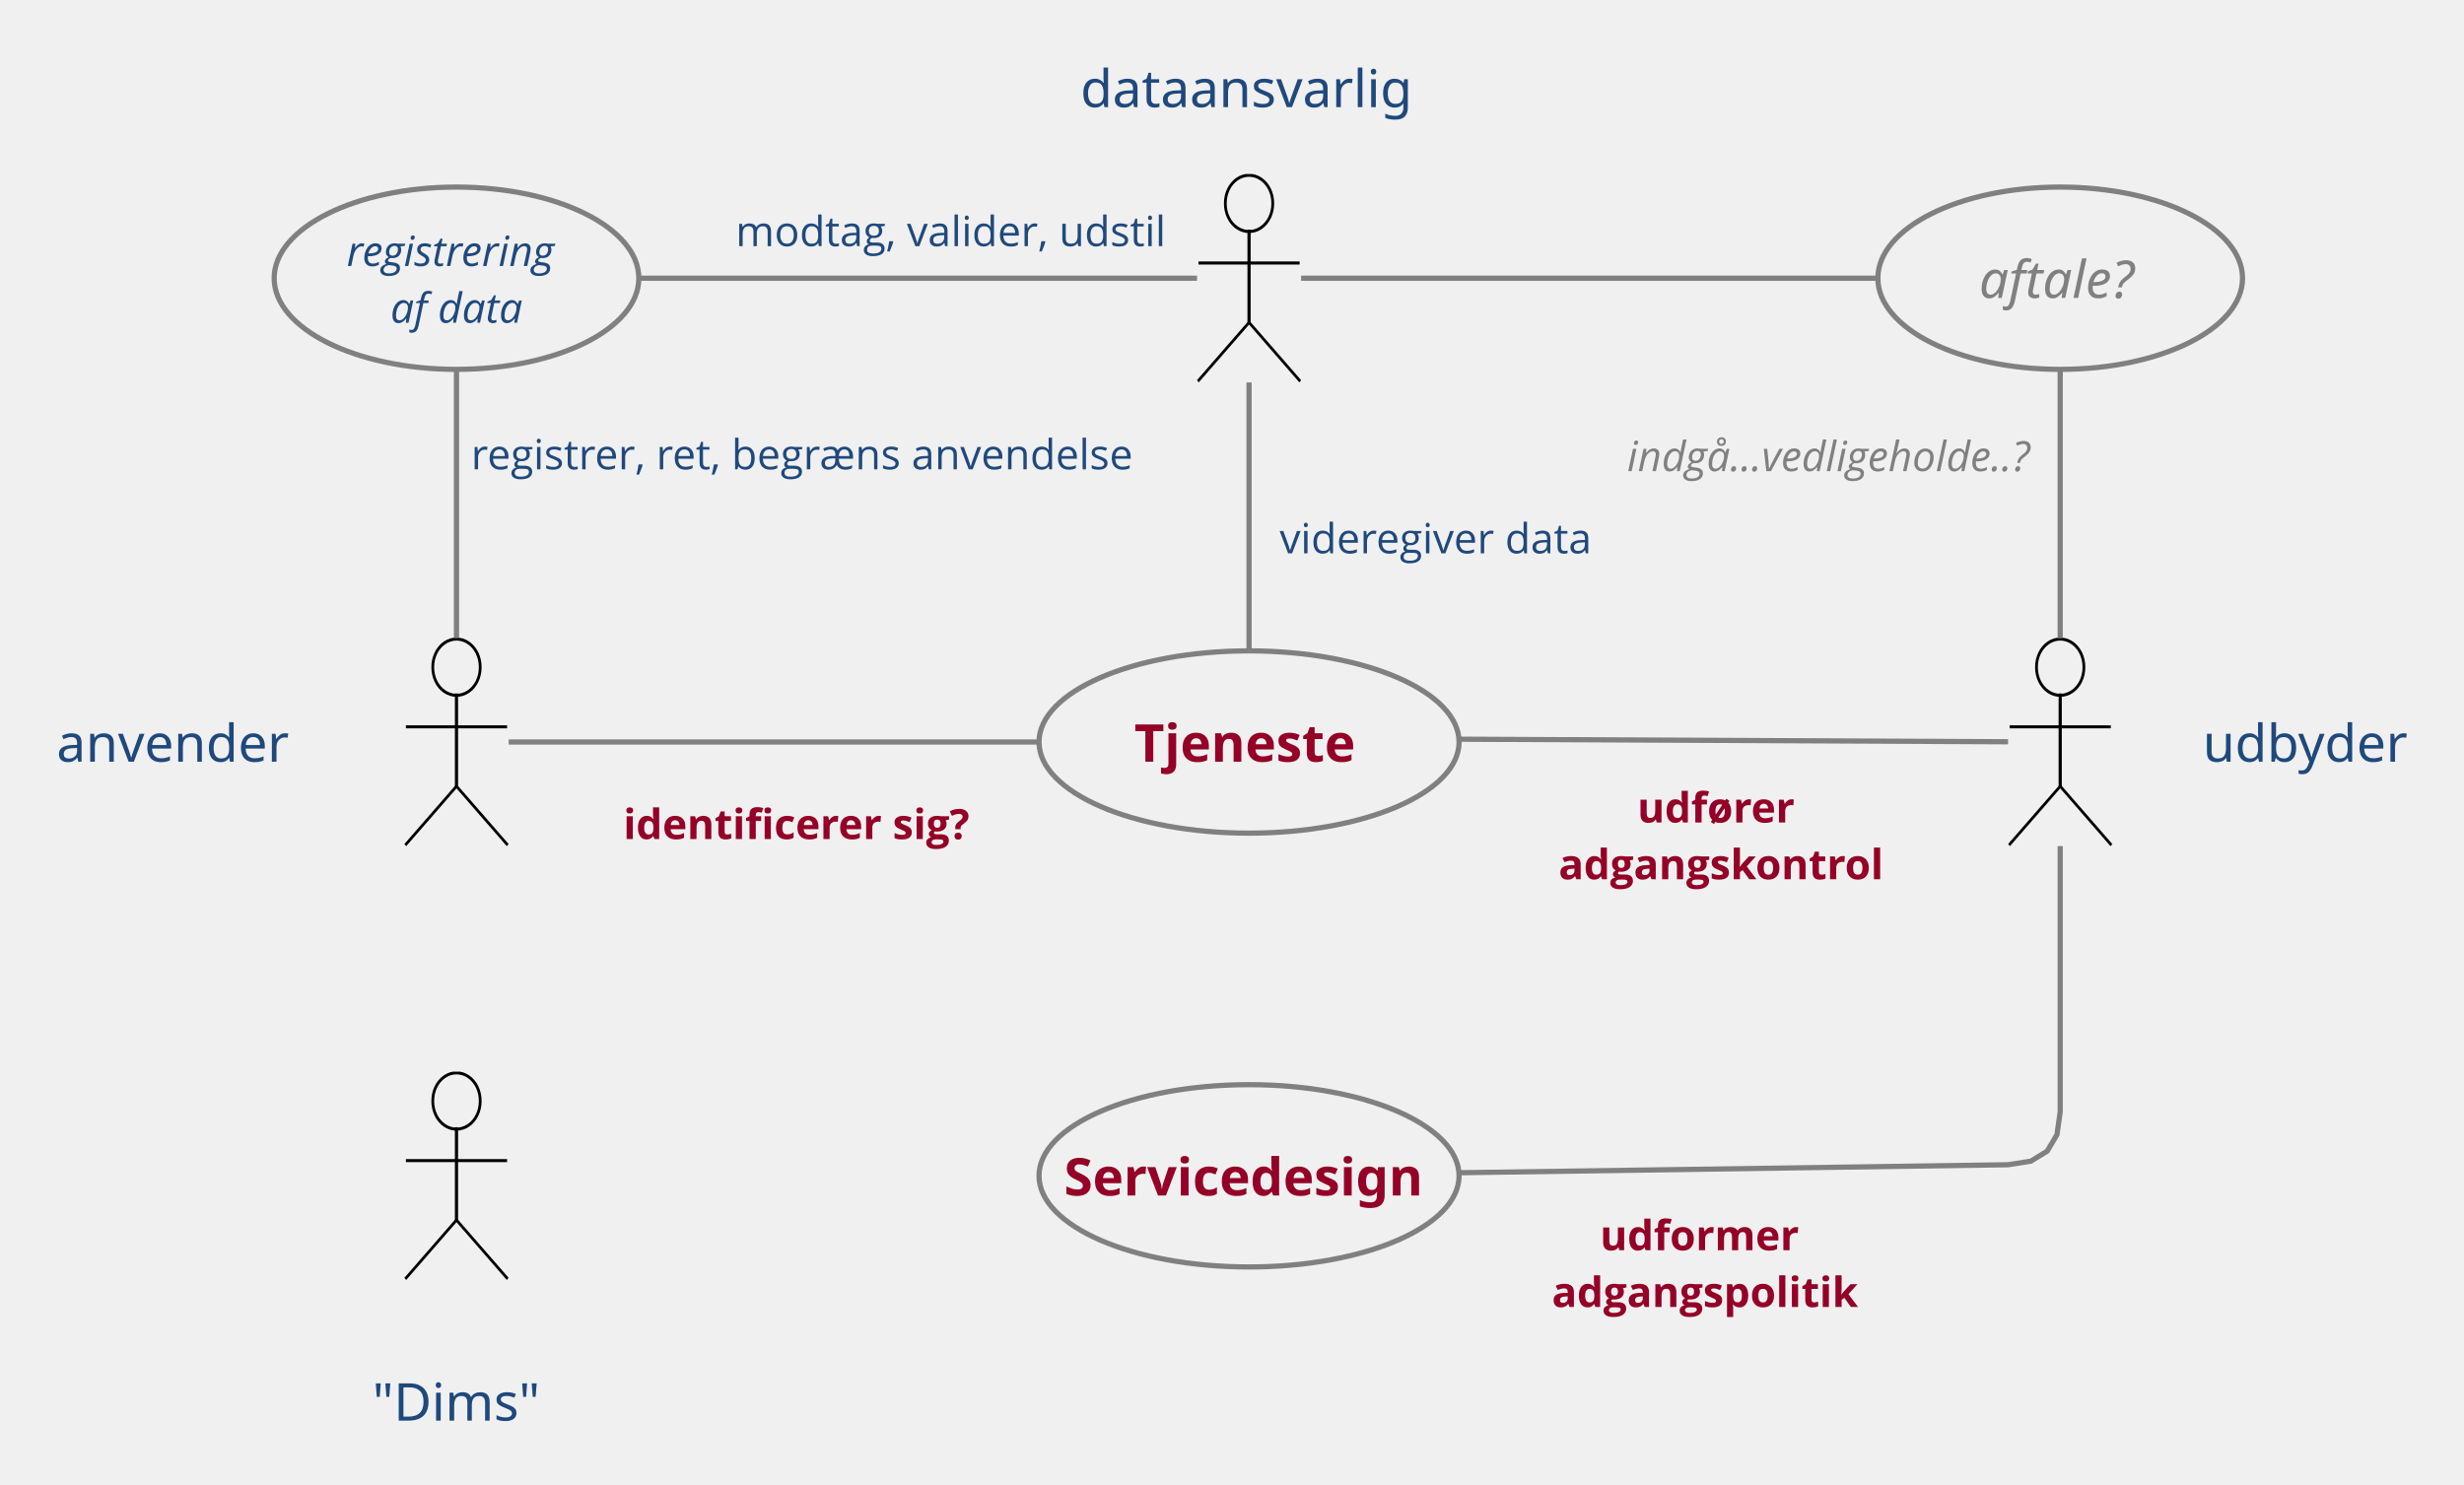
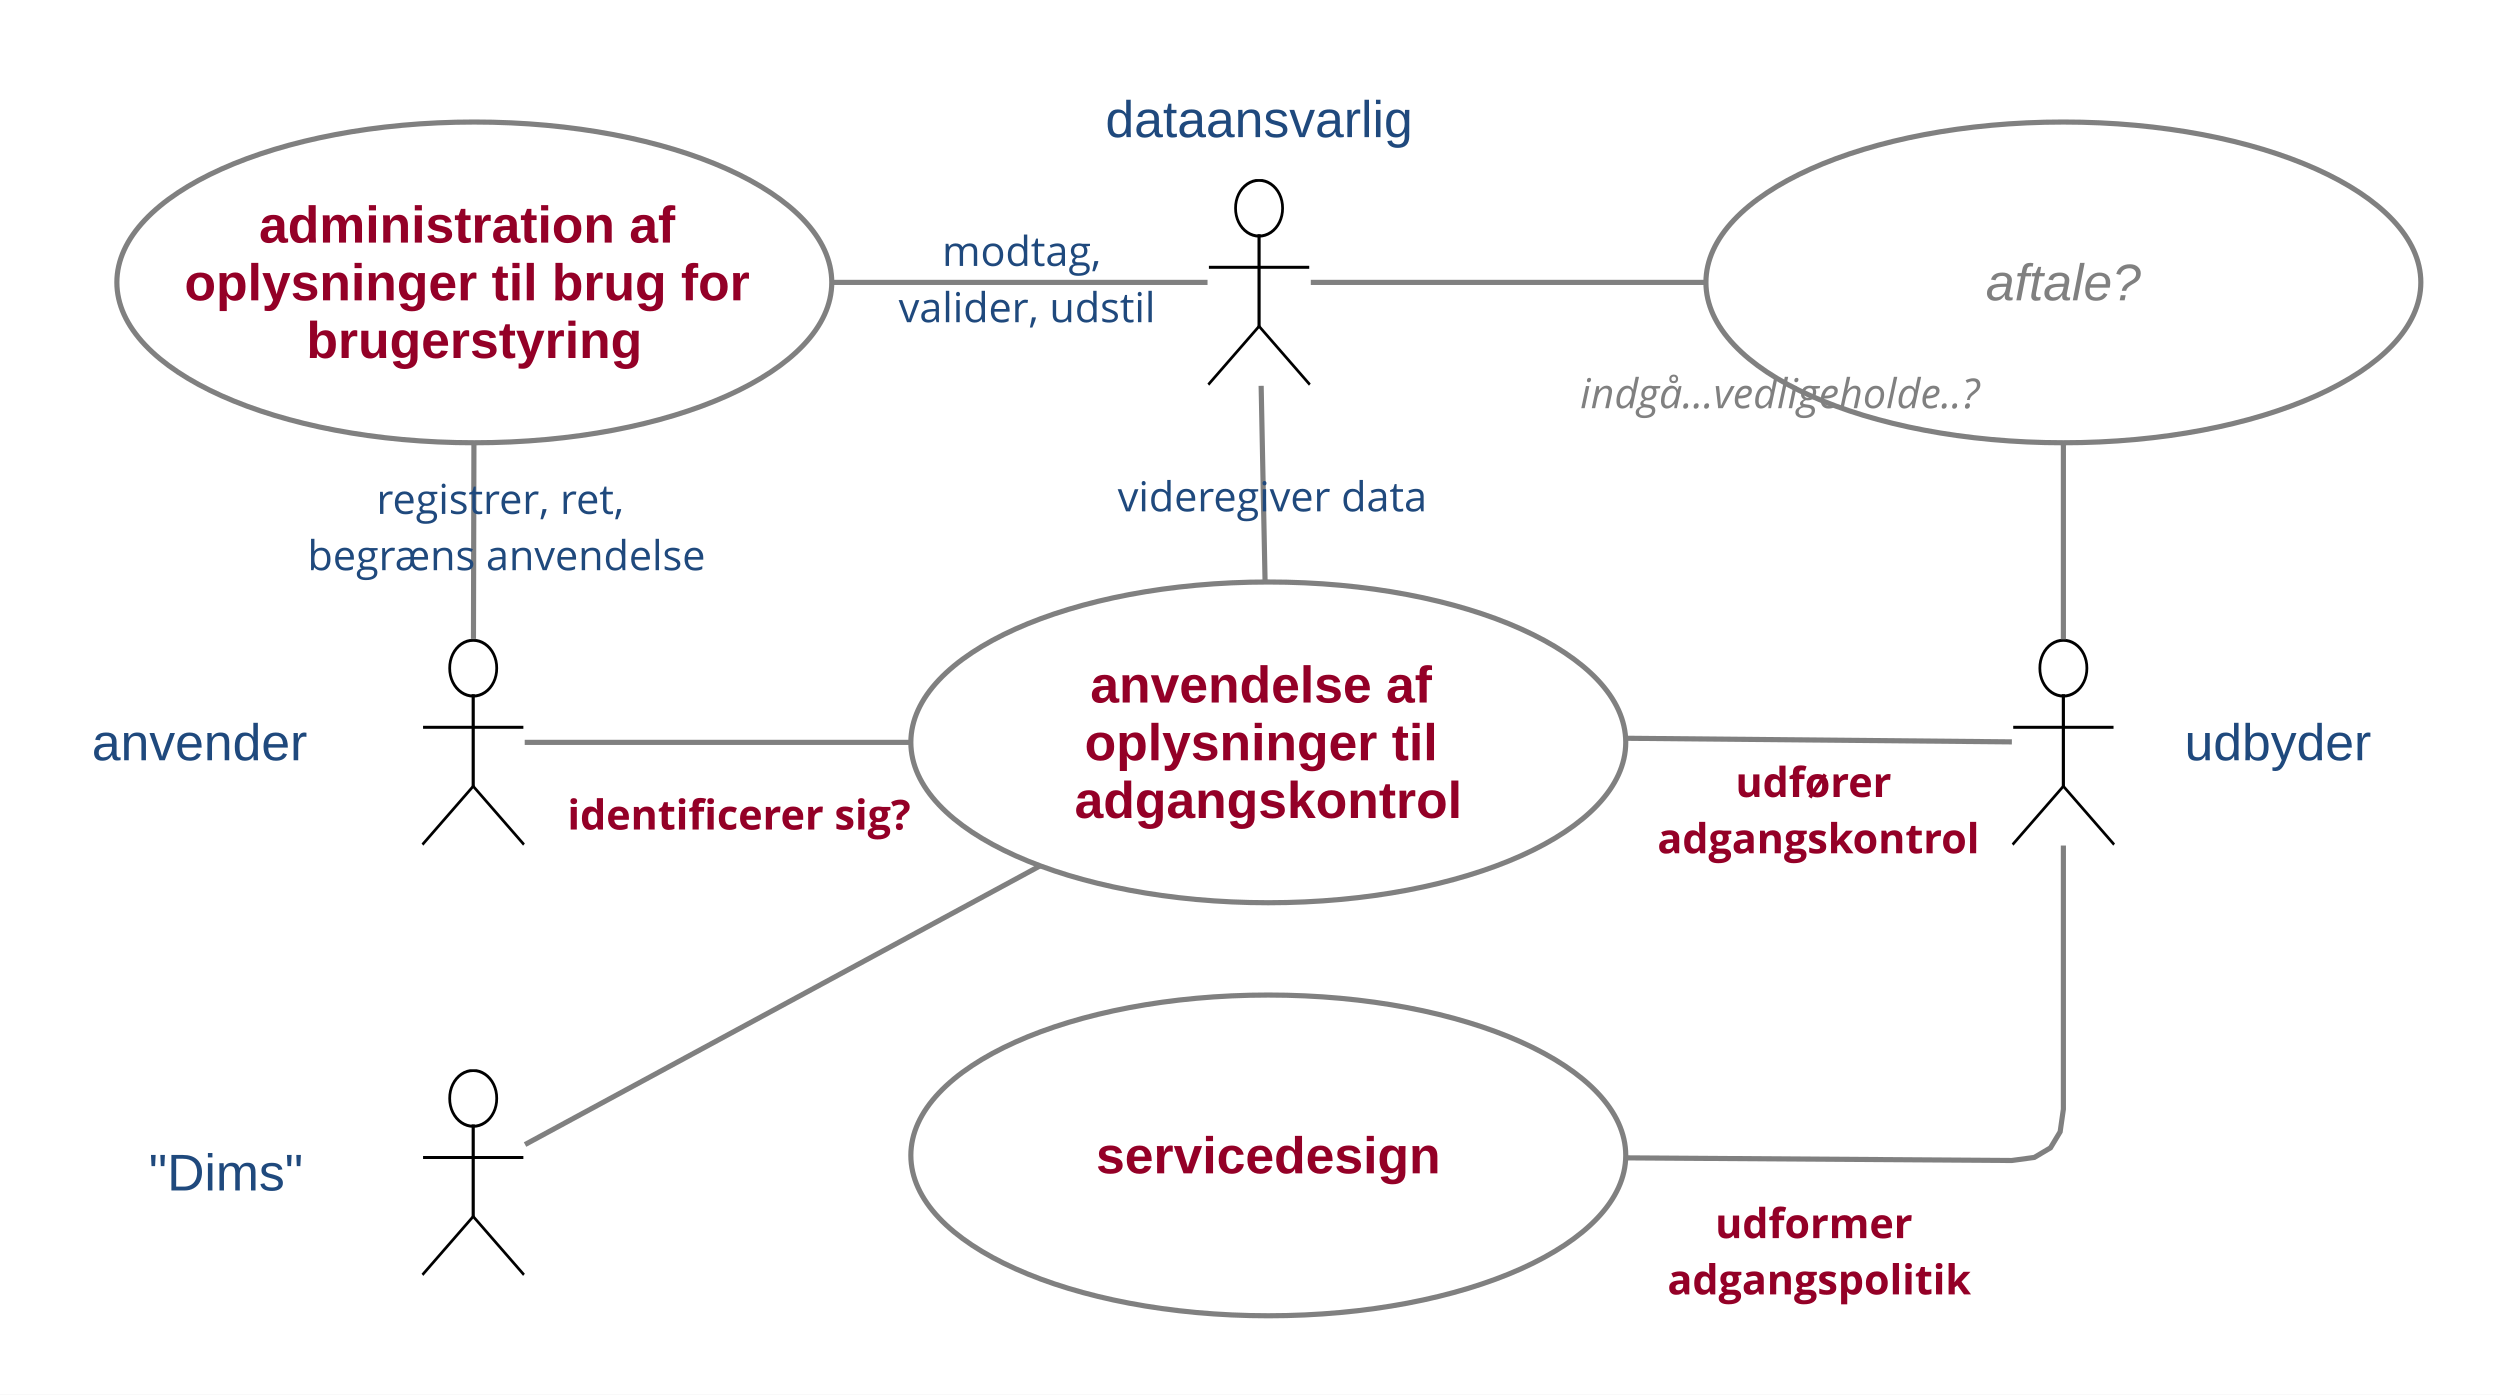
- <svg xmlns="http://www.w3.org/2000/svg" fill-opacity="1" color-rendering="auto" color-interpolation="auto" text-rendering="auto" stroke="black" stroke-linecap="square" width="946" stroke-miterlimit="10" shape-rendering="auto" stroke-opacity="1" fill="black" stroke-dasharray="none" font-weight="normal" stroke-width="1" height="570" font-family="'Dialog'" font-style="normal" stroke-linejoin="miter" font-size="12px" stroke-dashoffset="0" image-rendering="auto">
+ <svg xmlns="http://www.w3.org/2000/svg" fill-opacity="1" color-rendering="auto" color-interpolation="auto" text-rendering="auto" stroke="black" stroke-linecap="square" width="484" stroke-miterlimit="10" shape-rendering="auto" stroke-opacity="1" fill="black" stroke-dasharray="none" font-weight="normal" stroke-width="1" height="270" font-family="'Dialog'" font-style="normal" stroke-linejoin="miter" font-size="12px" stroke-dashoffset="0" image-rendering="auto">
  <defs id="genericDefs" />
  <g>
-     <g stroke-linecap="butt" font-size="10px" transform="matrix(2,0,0,2,-3404,-2084)" fill="rgb(148,0,39)" text-rendering="geometricPrecision" shape-rendering="geometricPrecision" stroke="rgb(148,0,39)" font-weight="bold" stroke-miterlimit="1.45">
-       <text x="1919.731" xml:space="preserve" y="1188.247" clip-path="url(#clipPath2)" stroke="none">Tjeneste</text>
+     <g fill="white" text-rendering="geometricPrecision" shape-rendering="geometricPrecision" transform="translate(-268,-204)" stroke="white">
+       <rect x="268" width="484" height="270" y="204" clip-path="url(#clipPath2)" stroke="none" />
    </g>
-     <g stroke-linecap="butt" transform="matrix(2,0,0,2,-3404,-2084)" fill="gray" text-rendering="geometricPrecision" shape-rendering="geometricPrecision" stroke="gray" stroke-miterlimit="1.45">
-       <ellipse rx="40.317" fill="none" ry="17.5" clip-path="url(#clipPath2)" cx="1941.772" cy="1184.468" />
+     <g stroke-linecap="butt" font-size="10px" transform="matrix(1,0,0,1,-268,-204)" fill="rgb(148,0,39)" text-rendering="geometricPrecision" font-family="'Arial'" shape-rendering="geometricPrecision" stroke="rgb(148,0,39)" font-weight="bold" stroke-miterlimit="1.45">
+       <text x="479.082" xml:space="preserve" y="340.017" clip-path="url(#clipPath2)" stroke="none">anvendelse af </text>
+       <text x="477.983" xml:space="preserve" y="351.189" clip-path="url(#clipPath2)" stroke="none">oplysninger til </text>
+       <text x="476.04" xml:space="preserve" y="362.361" clip-path="url(#clipPath2)" stroke="none">adgangskontrol</text>
    </g>
-     <g text-rendering="geometricPrecision" shape-rendering="geometricPrecision" transform="matrix(0.9829,0,0,1.1618,155.1109,244.9361)">
+     <g stroke-linecap="butt" transform="matrix(1,0,0,1,-268,-204)" fill="gray" text-rendering="geometricPrecision" shape-rendering="geometricPrecision" stroke="gray" stroke-miterlimit="1.45">
+       <ellipse rx="69.202" fill="none" ry="31.047" clip-path="url(#clipPath2)" cx="513.542" cy="347.722" />
+     </g>
+     <g text-rendering="geometricPrecision" shape-rendering="geometricPrecision" transform="matrix(0.4914,0,0,0.5809,81.5399,123.7218)">
      <g clip-path="url(#clipPath3)">
        <svg opacity="1" writing-mode="lr-tb" stop-color="rgb(0, 0, 0)" shape-rendering="auto" glyph-orientation-horizontal="0deg" color-profile="auto" lighting-color="rgb(255, 255, 255)" color="rgb(0, 0, 0)" font-weight="400" alignment-baseline="auto" font-style="normal" version="1.0" color-interpolation-filters="linearrgb" text-anchor="start" stroke-linecap="butt" color-interpolation="srgb" font-variant="normal" word-spacing="normal" fill-opacity="1" text-rendering="auto" clip-path="none" text-decoration="none" letter-spacing="normal" glyph-orientation-vertical="auto" display="inline" font-size-adjust="none" overflow="hidden" fill="rgb(0, 0, 0)" font-stretch="normal" stroke-dasharray="none" id="svg1.svg2" stroke-miterlimit="4" stop-opacity="1" color-rendering="auto" font-size="12" pointer-events="visiblepainted" mask="none" direction="ltr" baseline-shift="baseline" enable-background="accumulate" fill-rule="nonzero" image-rendering="auto" stroke-dashoffset="0" marker-end="none" width="41" clip="auto" cursor="auto" stroke="none" filter="none" visibility="visible" kerning="auto" stroke-width="1" font-family="&quot;Arial&quot;,&quot;Helvetica&quot;,sans-serif" flood-opacity="1" clip-rule="nonzero" src="none" height="68.997" unicode-bidi="normal" stroke-linejoin="miter" stroke-opacity="1" flood-color="rgb(0, 0, 0)" dominant-baseline="auto" marker-start="none" marker-mid="none">
          <defs id="svg1.defs4">
            <clipPath clipPathUnits="userSpaceOnUse" id="clipPath1">
-               <path d="M0 0 L946 0 L946 570 L0 570 L0 0 Z" />
+               <path d="M0 0 L484 0 L484 270 L0 270 L0 0 Z" />
            </clipPath>
            <clipPath clipPathUnits="userSpaceOnUse" id="clipPath2">
-               <path d="M1702 1042 L2175 1042 L2175 1327 L1702 1327 L1702 1042 Z" />
+               <path d="M268 204 L752 204 L752 474 L268 474 L268 204 Z" />
            </clipPath>
            <clipPath clipPathUnits="userSpaceOnUse" id="clipPath3">
-               <path d="M-157.814 -210.816 L804.672 -210.816 L804.672 279.782 L-157.814 279.782 L-157.814 -210.816 Z" />
+               <path d="M-165.922 -212.974 L818.947 -212.974 L818.947 251.803 L-165.922 251.803 L-165.922 -212.974 Z" />
            </clipPath>
            <clipPath clipPathUnits="userSpaceOnUse" id="clipPath4">
-               <path d="M-467.401 -57.525 L495.084 -57.525 L495.084 433.073 L-467.401 433.073 L-467.401 -57.525 Z" />
+               <path d="M-475.509 -59.683 L509.36 -59.683 L509.36 405.094 L-475.509 405.094 L-475.509 -59.683 Z" />
            </clipPath>
            <clipPath clipPathUnits="userSpaceOnUse" id="clipPath5">
-               <path d="M-784.255 -210.816 L178.231 -210.816 L178.231 279.782 L-784.255 279.782 L-784.255 -210.816 Z" />
+               <path d="M-792.362 -212.974 L192.507 -212.974 L192.507 251.803 L-792.362 251.803 L-792.362 -212.974 Z" />
            </clipPath>
            <clipPath clipPathUnits="userSpaceOnUse" id="clipPath6">
-               <path d="M-157.814 -354.194 L804.672 -354.194 L804.672 136.405 L-157.814 136.405 L-157.814 -354.194 Z" />
+               <path d="M-165.922 -356.352 L818.947 -356.352 L818.947 108.425 L-165.922 108.425 L-165.922 -356.352 Z" />
            </clipPath>
          </defs>
          <g id="svg1.layer1" transform="translate(-29.5,-42.95948)">
            <a id="svg1.a3142" transform="matrix(1.087391,0,0,1,-4.4742,0)">
              <path transform="translate(11.58689,5.290899)" style="fill:none;fill-rule:evenodd;stroke:#000000;stroke-width:1px;stroke-linecap:butt;stroke-linejoin:miter;stroke-opacity:1" id="svg1.path2160" d="M 47.029 47.37 A 8.52 9.201 0 1 1  29.99,47.37 A 8.52 9.201 0 1 1  47.029 47.37 z" />
            </a>
            <path style="fill:none" d="M 47.711 48.392 A 3.749 0 0 1 1  40.213,48.392 A 3.749 0 0 1 1  47.711 48.392 z" id="svg1.path3134" />
            <path style="fill:none;fill-rule:evenodd;stroke:#000000;stroke-width:1.243px;stroke-linecap:butt;stroke-linejoin:miter;stroke-opacity:1" d="M 50,61.337 C 50,91.363 50,92.248 50,92.248" id="svg1.path3136" />
            <path style="fill:none;fill-rule:evenodd;stroke:#000000;stroke-width:1px;stroke-linecap:butt;stroke-linejoin:miter;stroke-opacity:1" d="M 69.761,72.362 C 69.761,72.362 69.761,72.362 50.239,72.362 C 30.239,72.362 30.239,72.362 30.239,72.362 L 30.239,72.362" id="svg1.path3138" />
            <path style="fill:none;fill-rule:evenodd;stroke:#000000;stroke-width:1px;stroke-linecap:butt;stroke-linejoin:miter;stroke-opacity:1" d="M 30,111.457 C 30,111.457 30,111.457 50,92.014 C 70,111.457 70,111.457 70,111.457" id="svg1.path3140" />
          </g>
        </svg>
      </g>
    </g>
-     <g font-size="10px" stroke-linecap="butt" transform="matrix(2,0,0,2,-3404,-2084)" fill="rgb(31,73,125)" text-rendering="geometricPrecision" shape-rendering="geometricPrecision" stroke="rgb(31,73,125)" stroke-miterlimit="1.45">
-       <text x="1712.863" xml:space="preserve" y="1188.247" clip-path="url(#clipPath2)" stroke="none">anvender</text>
+     <g stroke-linecap="butt" font-size="10px" transform="matrix(1,0,0,1,-268,-204)" fill="rgb(31,73,125)" text-rendering="geometricPrecision" font-family="'Arial'" shape-rendering="geometricPrecision" stroke="rgb(31,73,125)" stroke-miterlimit="1.45">
+       <text x="285.787" xml:space="preserve" y="351.189" clip-path="url(#clipPath2)" stroke="none">anvender</text>
    </g>
-     <g text-rendering="geometricPrecision" shape-rendering="geometricPrecision" transform="matrix(0.9829,0,0,1.1618,459.3956,66.8352)">
+     <g text-rendering="geometricPrecision" shape-rendering="geometricPrecision" transform="matrix(0.4914,0,0,0.5809,233.6822,34.6714)">
      <g clip-path="url(#clipPath4)">
        <svg opacity="1" writing-mode="lr-tb" stop-color="rgb(0, 0, 0)" shape-rendering="auto" glyph-orientation-horizontal="0deg" color-profile="auto" lighting-color="rgb(255, 255, 255)" color="rgb(0, 0, 0)" font-weight="400" alignment-baseline="auto" font-style="normal" version="1.0" color-interpolation-filters="linearrgb" text-anchor="start" stroke-linecap="butt" color-interpolation="srgb" font-variant="normal" word-spacing="normal" fill-opacity="1" text-rendering="auto" clip-path="none" text-decoration="none" letter-spacing="normal" glyph-orientation-vertical="auto" display="inline" font-size-adjust="none" overflow="hidden" fill="rgb(0, 0, 0)" font-stretch="normal" stroke-dasharray="none" id="svg2.svg2" stroke-miterlimit="4" stop-opacity="1" color-rendering="auto" font-size="12" pointer-events="visiblepainted" mask="none" direction="ltr" baseline-shift="baseline" enable-background="accumulate" fill-rule="nonzero" image-rendering="auto" stroke-dashoffset="0" marker-end="none" width="41" clip="auto" cursor="auto" stroke="none" filter="none" visibility="visible" kerning="auto" stroke-width="1" font-family="&quot;Arial&quot;,&quot;Helvetica&quot;,sans-serif" flood-opacity="1" clip-rule="nonzero" src="none" height="68.997" unicode-bidi="normal" stroke-linejoin="miter" stroke-opacity="1" flood-color="rgb(0, 0, 0)" dominant-baseline="auto" marker-start="none" marker-mid="none">
          <defs id="svg2.defs4" />
          <g id="svg2.layer1" transform="translate(-29.5,-42.95948)">
            <a id="svg2.a3142" transform="matrix(1.087391,0,0,1,-4.4742,0)">
              <path transform="translate(11.58689,5.290899)" style="fill:none;fill-rule:evenodd;stroke:#000000;stroke-width:1px;stroke-linecap:butt;stroke-linejoin:miter;stroke-opacity:1" id="svg2.path2160" d="M 47.029 47.37 A 8.52 9.201 0 1 1  29.99,47.37 A 8.52 9.201 0 1 1  47.029 47.37 z" />
            </a>
            <path style="fill:none" d="M 47.711 48.392 A 3.749 0 0 1 1  40.213,48.392 A 3.749 0 0 1 1  47.711 48.392 z" id="svg2.path3134" />
            <path style="fill:none;fill-rule:evenodd;stroke:#000000;stroke-width:1.243px;stroke-linecap:butt;stroke-linejoin:miter;stroke-opacity:1" d="M 50,61.337 C 50,91.363 50,92.248 50,92.248" id="svg2.path3136" />
            <path style="fill:none;fill-rule:evenodd;stroke:#000000;stroke-width:1px;stroke-linecap:butt;stroke-linejoin:miter;stroke-opacity:1" d="M 69.761,72.362 C 69.761,72.362 69.761,72.362 50.239,72.362 C 30.239,72.362 30.239,72.362 30.239,72.362 L 30.239,72.362" id="svg2.path3138" />
            <path style="fill:none;fill-rule:evenodd;stroke:#000000;stroke-width:1px;stroke-linecap:butt;stroke-linejoin:miter;stroke-opacity:1" d="M 30,111.457 C 30,111.457 30,111.457 50,92.014 C 70,111.457 70,111.457 70,111.457" id="svg2.path3140" />
          </g>
        </svg>
      </g>
    </g>
-     <g font-size="10px" stroke-linecap="butt" transform="matrix(2,0,0,2,-3404,-2084)" fill="rgb(31,73,125)" text-rendering="geometricPrecision" shape-rendering="geometricPrecision" stroke="rgb(31,73,125)" stroke-miterlimit="1.45">
-       <text x="1909.416" xml:space="preserve" y="1062.565" clip-path="url(#clipPath2)" stroke="none">dataansvarlig</text>
-       <text x="2081.914" y="1099.197" clip-path="url(#clipPath2)" fill="gray" font-style="italic" stroke="none" xml:space="preserve">aftale?</text>
-       <ellipse clip-path="url(#clipPath2)" fill="none" rx="35" cx="2097.485" ry="17.5" cy="1095.418" stroke="gray" />
-       <text x="1906.252" y="1271.539" clip-path="url(#clipPath2)" fill="rgb(148,0,39)" stroke="none" font-weight="bold" xml:space="preserve">Servicedesign</text>
-       <ellipse clip-path="url(#clipPath2)" fill="none" rx="40.317" cx="1941.772" ry="17.5" cy="1267.759" stroke="gray" />
-       <text x="1768.536" font-size="8px" y="1093.074" clip-path="url(#clipPath2)" font-family="'Open Sans'" font-style="italic" stroke="none" xml:space="preserve">registrering </text>
-       <text x="1776.954" font-size="8px" y="1103.968" clip-path="url(#clipPath2)" font-family="'Open Sans'" font-style="italic" stroke="none" xml:space="preserve">af data</text>
-       <ellipse clip-path="url(#clipPath2)" fill="none" rx="35" cx="1789.63" ry="17.5" cy="1095.418" stroke="gray" />
+     <g stroke-linecap="butt" font-size="10px" transform="matrix(1,0,0,1,-268,-204)" fill="rgb(31,73,125)" text-rendering="geometricPrecision" font-family="'Arial'" shape-rendering="geometricPrecision" stroke="rgb(31,73,125)" stroke-miterlimit="1.45">
+       <text x="482.015" xml:space="preserve" y="230.552" clip-path="url(#clipPath2)" stroke="none">dataansvarlig</text>
+       <text x="652.457" y="262.138" clip-path="url(#clipPath2)" fill="gray" font-style="italic" stroke="none" xml:space="preserve">aftale?</text>
    </g>
-     <g text-rendering="geometricPrecision" shape-rendering="geometricPrecision" transform="matrix(0.9829,0,0,1.1618,770.8218,244.9361)">
+     <g stroke-linecap="butt" transform="matrix(1,0,0,1,-268,-204)" fill="gray" text-rendering="geometricPrecision" shape-rendering="geometricPrecision" stroke="gray" stroke-miterlimit="1.45">
+       <ellipse rx="69.202" fill="none" ry="31.047" clip-path="url(#clipPath2)" cx="667.47" cy="258.671" />
+     </g>
+     <g stroke-linecap="butt" font-size="10px" transform="matrix(1,0,0,1,-268,-204)" fill="rgb(148,0,39)" text-rendering="geometricPrecision" font-family="'Arial'" shape-rendering="geometricPrecision" stroke="rgb(148,0,39)" font-weight="bold" stroke-miterlimit="1.45">
+       <text x="480.19" xml:space="preserve" y="431.153" clip-path="url(#clipPath2)" stroke="none">servicedesign</text>
+     </g>
+     <g stroke-linecap="butt" transform="matrix(1,0,0,1,-268,-204)" fill="gray" text-rendering="geometricPrecision" shape-rendering="geometricPrecision" stroke="gray" stroke-miterlimit="1.45">
+       <ellipse rx="69.202" fill="none" ry="31.047" clip-path="url(#clipPath2)" cx="513.542" cy="427.686" />
+     </g>
+     <g stroke-linecap="butt" font-size="10px" transform="matrix(1,0,0,1,-268,-204)" fill="rgb(148,0,39)" text-rendering="geometricPrecision" font-family="'Arial'" shape-rendering="geometricPrecision" stroke="rgb(148,0,39)" font-weight="bold" stroke-miterlimit="1.45">
+       <text x="318.154" xml:space="preserve" y="250.966" clip-path="url(#clipPath2)" stroke="none">administration af </text>
+       <text x="303.716" xml:space="preserve" y="262.138" clip-path="url(#clipPath2)" stroke="none">oplysninger til brug for </text>
+       <text x="327.322" xml:space="preserve" y="273.31" clip-path="url(#clipPath2)" stroke="none">brugerstyring</text>
+     </g>
+     <g stroke-linecap="butt" transform="matrix(1,0,0,1,-268,-204)" fill="gray" text-rendering="geometricPrecision" shape-rendering="geometricPrecision" stroke="gray" stroke-miterlimit="1.45">
+       <ellipse rx="69.202" fill="none" ry="31.047" clip-path="url(#clipPath2)" cx="359.827" cy="258.671" />
+     </g>
+     <g text-rendering="geometricPrecision" shape-rendering="geometricPrecision" transform="matrix(0.4914,0,0,0.5809,389.3953,123.7218)">
      <g clip-path="url(#clipPath5)">
        <svg opacity="1" writing-mode="lr-tb" stop-color="rgb(0, 0, 0)" shape-rendering="auto" glyph-orientation-horizontal="0deg" color-profile="auto" lighting-color="rgb(255, 255, 255)" color="rgb(0, 0, 0)" font-weight="400" alignment-baseline="auto" font-style="normal" version="1.0" color-interpolation-filters="linearrgb" text-anchor="start" stroke-linecap="butt" color-interpolation="srgb" font-variant="normal" word-spacing="normal" fill-opacity="1" text-rendering="auto" clip-path="none" text-decoration="none" letter-spacing="normal" glyph-orientation-vertical="auto" display="inline" font-size-adjust="none" overflow="hidden" fill="rgb(0, 0, 0)" font-stretch="normal" stroke-dasharray="none" id="svg3.svg2" stroke-miterlimit="4" stop-opacity="1" color-rendering="auto" font-size="12" pointer-events="visiblepainted" mask="none" direction="ltr" baseline-shift="baseline" enable-background="accumulate" fill-rule="nonzero" image-rendering="auto" stroke-dashoffset="0" marker-end="none" width="41" clip="auto" cursor="auto" stroke="none" filter="none" visibility="visible" kerning="auto" stroke-width="1" font-family="&quot;Arial&quot;,&quot;Helvetica&quot;,sans-serif" flood-opacity="1" clip-rule="nonzero" src="none" height="68.997" unicode-bidi="normal" stroke-linejoin="miter" stroke-opacity="1" flood-color="rgb(0, 0, 0)" dominant-baseline="auto" marker-start="none" marker-mid="none">
          <defs id="svg3.defs4" />
          <g id="svg3.layer1" transform="translate(-29.5,-42.95948)">
            <a id="svg3.a3142" transform="matrix(1.087391,0,0,1,-4.4742,0)">
              <path transform="translate(11.58689,5.290899)" style="fill:none;fill-rule:evenodd;stroke:#000000;stroke-width:1px;stroke-linecap:butt;stroke-linejoin:miter;stroke-opacity:1" id="svg3.path2160" d="M 47.029 47.37 A 8.52 9.201 0 1 1  29.99,47.37 A 8.52 9.201 0 1 1  47.029 47.37 z" />
            </a>
            <path style="fill:none" d="M 47.711 48.392 A 3.749 0 0 1 1  40.213,48.392 A 3.749 0 0 1 1  47.711 48.392 z" id="svg3.path3134" />
            <path style="fill:none;fill-rule:evenodd;stroke:#000000;stroke-width:1.243px;stroke-linecap:butt;stroke-linejoin:miter;stroke-opacity:1" d="M 50,61.337 C 50,91.363 50,92.248 50,92.248" id="svg3.path3136" />
            <path style="fill:none;fill-rule:evenodd;stroke:#000000;stroke-width:1px;stroke-linecap:butt;stroke-linejoin:miter;stroke-opacity:1" d="M 69.761,72.362 C 69.761,72.362 69.761,72.362 50.239,72.362 C 30.239,72.362 30.239,72.362 30.239,72.362 L 30.239,72.362" id="svg3.path3138" />
            <path style="fill:none;fill-rule:evenodd;stroke:#000000;stroke-width:1px;stroke-linecap:butt;stroke-linejoin:miter;stroke-opacity:1" d="M 30,111.457 C 30,111.457 30,111.457 50,92.014 C 70,111.457 70,111.457 70,111.457" id="svg3.path3140" />
          </g>
        </svg>
      </g>
    </g>
-     <g font-size="10px" stroke-linecap="butt" transform="matrix(2,0,0,2,-3404,-2084)" fill="rgb(31,73,125)" text-rendering="geometricPrecision" shape-rendering="geometricPrecision" stroke="rgb(31,73,125)" stroke-miterlimit="1.45">
-       <text x="2124.859" xml:space="preserve" y="1188.247" clip-path="url(#clipPath2)" stroke="none">udbyder</text>
+     <g stroke-linecap="butt" font-size="10px" transform="matrix(1,0,0,1,-268,-204)" fill="rgb(31,73,125)" text-rendering="geometricPrecision" font-family="'Arial'" shape-rendering="geometricPrecision" stroke="rgb(31,73,125)" stroke-miterlimit="1.45">
+       <text x="690.93" xml:space="preserve" y="351.189" clip-path="url(#clipPath2)" stroke="none">udbyder</text>
    </g>
-     <g text-rendering="geometricPrecision" shape-rendering="geometricPrecision" transform="matrix(0.9829,0,0,1.1618,155.1109,411.5188)">
+     <g text-rendering="geometricPrecision" shape-rendering="geometricPrecision" transform="matrix(0.4914,0,0,0.5809,81.5399,207.0132)">
      <g clip-path="url(#clipPath6)">
        <svg opacity="1" writing-mode="lr-tb" stop-color="rgb(0, 0, 0)" shape-rendering="auto" glyph-orientation-horizontal="0deg" color-profile="auto" lighting-color="rgb(255, 255, 255)" color="rgb(0, 0, 0)" font-weight="400" alignment-baseline="auto" font-style="normal" version="1.0" color-interpolation-filters="linearrgb" text-anchor="start" stroke-linecap="butt" color-interpolation="srgb" font-variant="normal" word-spacing="normal" fill-opacity="1" text-rendering="auto" clip-path="none" text-decoration="none" letter-spacing="normal" glyph-orientation-vertical="auto" display="inline" font-size-adjust="none" overflow="hidden" fill="rgb(0, 0, 0)" font-stretch="normal" stroke-dasharray="none" id="svg4.svg2" stroke-miterlimit="4" stop-opacity="1" color-rendering="auto" font-size="12" pointer-events="visiblepainted" mask="none" direction="ltr" baseline-shift="baseline" enable-background="accumulate" fill-rule="nonzero" image-rendering="auto" stroke-dashoffset="0" marker-end="none" width="41" clip="auto" cursor="auto" stroke="none" filter="none" visibility="visible" kerning="auto" stroke-width="1" font-family="&quot;Arial&quot;,&quot;Helvetica&quot;,sans-serif" flood-opacity="1" clip-rule="nonzero" src="none" height="68.997" unicode-bidi="normal" stroke-linejoin="miter" stroke-opacity="1" flood-color="rgb(0, 0, 0)" dominant-baseline="auto" marker-start="none" marker-mid="none">
          <defs id="svg4.defs4" />
          <g id="svg4.layer1" transform="translate(-29.5,-42.95948)">
            <a id="svg4.a3142" transform="matrix(1.087391,0,0,1,-4.4742,0)">
              <path transform="translate(11.58689,5.290899)" style="fill:none;fill-rule:evenodd;stroke:#000000;stroke-width:1px;stroke-linecap:butt;stroke-linejoin:miter;stroke-opacity:1" id="svg4.path2160" d="M 47.029 47.37 A 8.52 9.201 0 1 1  29.99,47.37 A 8.52 9.201 0 1 1  47.029 47.37 z" />
            </a>
            <path style="fill:none" d="M 47.711 48.392 A 3.749 0 0 1 1  40.213,48.392 A 3.749 0 0 1 1  47.711 48.392 z" id="svg4.path3134" />
            <path style="fill:none;fill-rule:evenodd;stroke:#000000;stroke-width:1.243px;stroke-linecap:butt;stroke-linejoin:miter;stroke-opacity:1" d="M 50,61.337 C 50,91.363 50,92.248 50,92.248" id="svg4.path3136" />
            <path style="fill:none;fill-rule:evenodd;stroke:#000000;stroke-width:1px;stroke-linecap:butt;stroke-linejoin:miter;stroke-opacity:1" d="M 69.761,72.362 C 69.761,72.362 69.761,72.362 50.239,72.362 C 30.239,72.362 30.239,72.362 30.239,72.362 L 30.239,72.362" id="svg4.path3138" />
            <path style="fill:none;fill-rule:evenodd;stroke:#000000;stroke-width:1px;stroke-linecap:butt;stroke-linejoin:miter;stroke-opacity:1" d="M 30,111.457 C 30,111.457 30,111.457 50,92.014 C 70,111.457 70,111.457 70,111.457" id="svg4.path3140" />
          </g>
        </svg>
      </g>
    </g>
-     <g font-size="10px" stroke-linecap="butt" transform="matrix(2,0,0,2,-3404,-2084)" fill="rgb(31,73,125)" text-rendering="geometricPrecision" shape-rendering="geometricPrecision" stroke="rgb(31,73,125)" stroke-miterlimit="1.45">
-       <text x="1773.487" xml:space="preserve" y="1314.756" clip-path="url(#clipPath2)" stroke="none">"Dims"</text>
-       <path fill="none" d="M1901.455 1184.468 L1799.649 1184.468" clip-path="url(#clipPath2)" stroke="gray" />
+     <g stroke-linecap="butt" font-size="10px" transform="matrix(1,0,0,1,-268,-204)" fill="rgb(31,73,125)" text-rendering="geometricPrecision" font-family="'Arial'" shape-rendering="geometricPrecision" stroke="rgb(31,73,125)" stroke-miterlimit="1.45">
+       <text x="296.805" xml:space="preserve" y="434.48" clip-path="url(#clipPath2)" stroke="none">"Dims"</text>
    </g>
-     <g stroke-linecap="butt" font-size="8px" transform="matrix(2,0,0,2,-3404,-2084)" fill="rgb(148,0,39)" text-rendering="geometricPrecision" font-family="'Open Sans'" shape-rendering="geometricPrecision" stroke="rgb(148,0,39)" font-weight="bold" stroke-miterlimit="1.45">
-       <text x="1821.663" xml:space="preserve" y="1203.097" clip-path="url(#clipPath2)" stroke="none">identificerer sig?</text>
+     <g stroke-linecap="butt" transform="matrix(1,0,0,1,-268,-204)" fill="gray" text-rendering="geometricPrecision" shape-rendering="geometricPrecision" stroke="gray" stroke-miterlimit="1.45">
+       <path fill="none" d="M444.34 347.722 L369.584 347.722" clip-path="url(#clipPath2)" />
    </g>
-     <g stroke-linecap="butt" transform="matrix(2,0,0,2,-3404,-2084)" fill="gray" text-rendering="geometricPrecision" shape-rendering="geometricPrecision" stroke="gray" stroke-miterlimit="1.45">
-       <path fill="none" d="M1941.772 1166.968 L1941.772 1115.436" clip-path="url(#clipPath2)" />
+     <g stroke-linecap="butt" font-size="8px" transform="matrix(1,0,0,1,-268,-204)" fill="rgb(148,0,39)" text-rendering="geometricPrecision" font-family="'Open Sans'" shape-rendering="geometricPrecision" stroke="rgb(148,0,39)" font-weight="bold" stroke-miterlimit="1.45">
+       <text x="377.859" xml:space="preserve" y="364.598" clip-path="url(#clipPath2)" stroke="none">identificerer sig?</text>
    </g>
-     <g stroke-linecap="butt" font-size="8px" transform="matrix(2,0,0,2,-3404,-2084)" fill="rgb(31,73,125)" text-rendering="geometricPrecision" font-family="'Open Sans'" shape-rendering="geometricPrecision" stroke="rgb(31,73,125)" stroke-miterlimit="1.45">
-       <text x="1947.647" xml:space="preserve" y="1148.237" clip-path="url(#clipPath2)" stroke="none">videregiver data</text>
+     <g stroke-linecap="butt" transform="matrix(1,0,0,1,-268,-204)" fill="gray" text-rendering="geometricPrecision" shape-rendering="geometricPrecision" stroke="gray" stroke-miterlimit="1.45">
+       <path fill="none" d="M512.92 316.676 L512.158 278.695" clip-path="url(#clipPath2)" />
    </g>
-     <g stroke-linecap="butt" transform="matrix(2,0,0,2,-3404,-2084)" fill="gray" text-rendering="geometricPrecision" shape-rendering="geometricPrecision" stroke="gray" stroke-miterlimit="1.45">
-       <path fill="none" d="M2062.485 1095.418 L1951.763 1095.418" clip-path="url(#clipPath2)" />
-       <text x="2014.332" font-size="8px" y="1132.459" clip-path="url(#clipPath2)" font-family="'Open Sans'" font-style="italic" stroke="none" xml:space="preserve">indgå...vedligeholde..?</text>
-       <path fill="none" d="M1824.63 1095.418 L1931.791 1095.418" clip-path="url(#clipPath2)" />
+     <g stroke-linecap="butt" font-size="8px" transform="matrix(1,0,0,1,-268,-204)" fill="rgb(31,73,125)" text-rendering="geometricPrecision" font-family="'Open Sans'" shape-rendering="geometricPrecision" stroke="rgb(31,73,125)" stroke-miterlimit="1.45">
+       <text x="484.383" xml:space="preserve" y="302.991" clip-path="url(#clipPath2)" stroke="none">videregiver data</text>
    </g>
-     <g stroke-linecap="butt" font-size="8px" transform="matrix(2,0,0,2,-3404,-2084)" fill="rgb(31,73,125)" text-rendering="geometricPrecision" font-family="'Open Sans'" shape-rendering="geometricPrecision" stroke="rgb(31,73,125)" stroke-miterlimit="1.45">
-       <text x="1843.22" xml:space="preserve" y="1089.257" clip-path="url(#clipPath2)" stroke="none">modtag, valider, udstil</text>
+     <g stroke-linecap="butt" transform="matrix(1,0,0,1,-268,-204)" fill="gray" text-rendering="geometricPrecision" shape-rendering="geometricPrecision" stroke="gray" stroke-miterlimit="1.45">
+       <path fill="none" d="M598.267 258.671 L521.768 258.671" clip-path="url(#clipPath2)" />
+       <text x="573.904" font-size="8px" y="283.022" clip-path="url(#clipPath2)" font-family="'Open Sans'" font-style="italic" stroke="none" xml:space="preserve">indgå...vedligeholde..?</text>
+       <path fill="none" d="M429.029 258.671 L501.779 258.671" clip-path="url(#clipPath2)" />
    </g>
-     <g stroke-linecap="butt" transform="matrix(2,0,0,2,-3404,-2084)" fill="gray" text-rendering="geometricPrecision" shape-rendering="geometricPrecision" stroke="gray" stroke-miterlimit="1.45">
-       <path fill="none" d="M1789.63 1112.918 L1789.63 1164.449" clip-path="url(#clipPath2)" />
+     <g stroke-linecap="butt" font-size="8px" transform="matrix(1,0,0,1,-268,-204)" fill="rgb(31,73,125)" text-rendering="geometricPrecision" font-family="'Open Sans'" shape-rendering="geometricPrecision" stroke="rgb(31,73,125)" stroke-miterlimit="1.45">
+       <text x="450.385" xml:space="preserve" y="255.481" clip-path="url(#clipPath2)" stroke="none">modtag, </text>
+       <text x="441.971" xml:space="preserve" y="266.375" clip-path="url(#clipPath2)" stroke="none">valider, udstil</text>
    </g>
-     <g stroke-linecap="butt" font-size="8px" transform="matrix(2,0,0,2,-3404,-2084)" fill="rgb(31,73,125)" text-rendering="geometricPrecision" font-family="'Open Sans'" shape-rendering="geometricPrecision" stroke="rgb(31,73,125)" stroke-miterlimit="1.45">
-       <text x="1792.43" xml:space="preserve" y="1132.106" clip-path="url(#clipPath2)" stroke="none">registrer, ret, begræns anvendelse</text>
+     <g stroke-linecap="butt" transform="matrix(1,0,0,1,-268,-204)" fill="gray" text-rendering="geometricPrecision" shape-rendering="geometricPrecision" stroke="gray" stroke-miterlimit="1.45">
+       <path fill="none" d="M359.753 289.718 L359.662 327.698" clip-path="url(#clipPath2)" />
    </g>
-     <g stroke-linecap="butt" transform="matrix(2,0,0,2,-3404,-2084)" fill="gray" text-rendering="geometricPrecision" shape-rendering="geometricPrecision" stroke="gray" stroke-miterlimit="1.45">
-       <path fill="none" d="M1982.055 1183.927 L2087.481 1184.421" clip-path="url(#clipPath2)" />
+     <g stroke-linecap="butt" font-size="8px" transform="matrix(1,0,0,1,-268,-204)" fill="rgb(31,73,125)" text-rendering="geometricPrecision" font-family="'Open Sans'" shape-rendering="geometricPrecision" stroke="rgb(31,73,125)" stroke-miterlimit="1.45">
+       <text x="340.887" xml:space="preserve" y="303.492" clip-path="url(#clipPath2)" stroke="none">registrer, ret, </text>
+       <text x="327.53" xml:space="preserve" y="314.386" clip-path="url(#clipPath2)" stroke="none">begræns anvendelse</text>
    </g>
-     <g stroke-linecap="butt" font-size="8px" transform="matrix(2,0,0,2,-3404,-2084)" fill="rgb(148,0,39)" text-rendering="geometricPrecision" font-family="'Open Sans'" shape-rendering="geometricPrecision" stroke="rgb(148,0,39)" font-weight="bold" stroke-miterlimit="1.45">
-       <text x="2016.309" xml:space="preserve" y="1199.922" clip-path="url(#clipPath2)" stroke="none">udfører </text>
-       <text x="2001.194" xml:space="preserve" y="1210.817" clip-path="url(#clipPath2)" stroke="none">adgangskontrol</text>
+     <g stroke-linecap="butt" transform="matrix(1,0,0,1,-268,-204)" fill="gray" text-rendering="geometricPrecision" shape-rendering="geometricPrecision" stroke="gray" stroke-miterlimit="1.45">
+       <path fill="none" d="M582.727 346.928 L657.498 347.628" clip-path="url(#clipPath2)" />
    </g>
-     <g stroke-linecap="butt" transform="matrix(2,0,0,2,-3404,-2084)" fill="gray" text-rendering="geometricPrecision" shape-rendering="geometricPrecision" stroke="gray" stroke-miterlimit="1.45">
-       <path fill="none" d="M2097.485 1204.446 L2097.485 1255.487 L2096.86 1259.871 L2094.986 1263.024 L2091.861 1264.944 L2087.486 1265.633 L1982.066 1267.171" clip-path="url(#clipPath2)" />
+     <g stroke-linecap="butt" font-size="8px" transform="matrix(1,0,0,1,-268,-204)" fill="rgb(148,0,39)" text-rendering="geometricPrecision" font-family="'Open Sans'" shape-rendering="geometricPrecision" stroke="rgb(148,0,39)" font-weight="bold" stroke-miterlimit="1.45">
+       <text x="603.979" xml:space="preserve" y="358.3" clip-path="url(#clipPath2)" stroke="none">udfører </text>
+       <text x="588.864" xml:space="preserve" y="369.195" clip-path="url(#clipPath2)" stroke="none">adgangskontrol</text>
    </g>
-     <g stroke-linecap="butt" font-size="8px" transform="matrix(2,0,0,2,-3404,-2084)" fill="rgb(148,0,39)" text-rendering="geometricPrecision" font-family="'Open Sans'" shape-rendering="geometricPrecision" stroke="rgb(148,0,39)" font-weight="bold" stroke-miterlimit="1.45">
-       <text x="2009.136" xml:space="preserve" y="1282.05" clip-path="url(#clipPath2)" stroke="none">udformer </text>
-       <text x="1999.897" xml:space="preserve" y="1292.945" clip-path="url(#clipPath2)" stroke="none">adgangspolitik</text>
+     <g stroke-linecap="butt" transform="matrix(1,0,0,1,-268,-204)" fill="gray" text-rendering="geometricPrecision" shape-rendering="geometricPrecision" stroke="gray" stroke-miterlimit="1.45">
+       <path fill="none" d="M667.47 367.7 L667.47 418.741 L666.845 423.112 L664.97 426.224 L661.845 428.077 L657.47 428.672 L582.736 428.16" clip-path="url(#clipPath2)" />
    </g>
-     <g stroke-linecap="butt" transform="matrix(2,0,0,2,-3404,-2084)" fill="gray" text-rendering="geometricPrecision" shape-rendering="geometricPrecision" stroke="gray" stroke-miterlimit="1.45">
-       <path fill="none" d="M2097.485 1164.51 L2097.485 1112.918" clip-path="url(#clipPath2)" />
+     <g stroke-linecap="butt" font-size="8px" transform="matrix(1,0,0,1,-268,-204)" fill="rgb(148,0,39)" text-rendering="geometricPrecision" font-family="'Open Sans'" shape-rendering="geometricPrecision" stroke="rgb(148,0,39)" font-weight="bold" stroke-miterlimit="1.45">
+       <text x="600.052" xml:space="preserve" y="443.7" clip-path="url(#clipPath2)" stroke="none">udformer </text>
+       <text x="590.813" xml:space="preserve" y="454.595" clip-path="url(#clipPath2)" stroke="none">adgangspolitik</text>
+     </g>
+     <g stroke-linecap="butt" transform="matrix(1,0,0,1,-268,-204)" fill="gray" text-rendering="geometricPrecision" shape-rendering="geometricPrecision" stroke="gray" stroke-miterlimit="1.45">
+       <path fill="none" d="M667.47 327.764 L667.47 289.718" clip-path="url(#clipPath2)" />
+       <path fill="none" d="M369.648 425.584 L469.373 371.622" clip-path="url(#clipPath2)" />
    </g>
  </g>
</svg>
